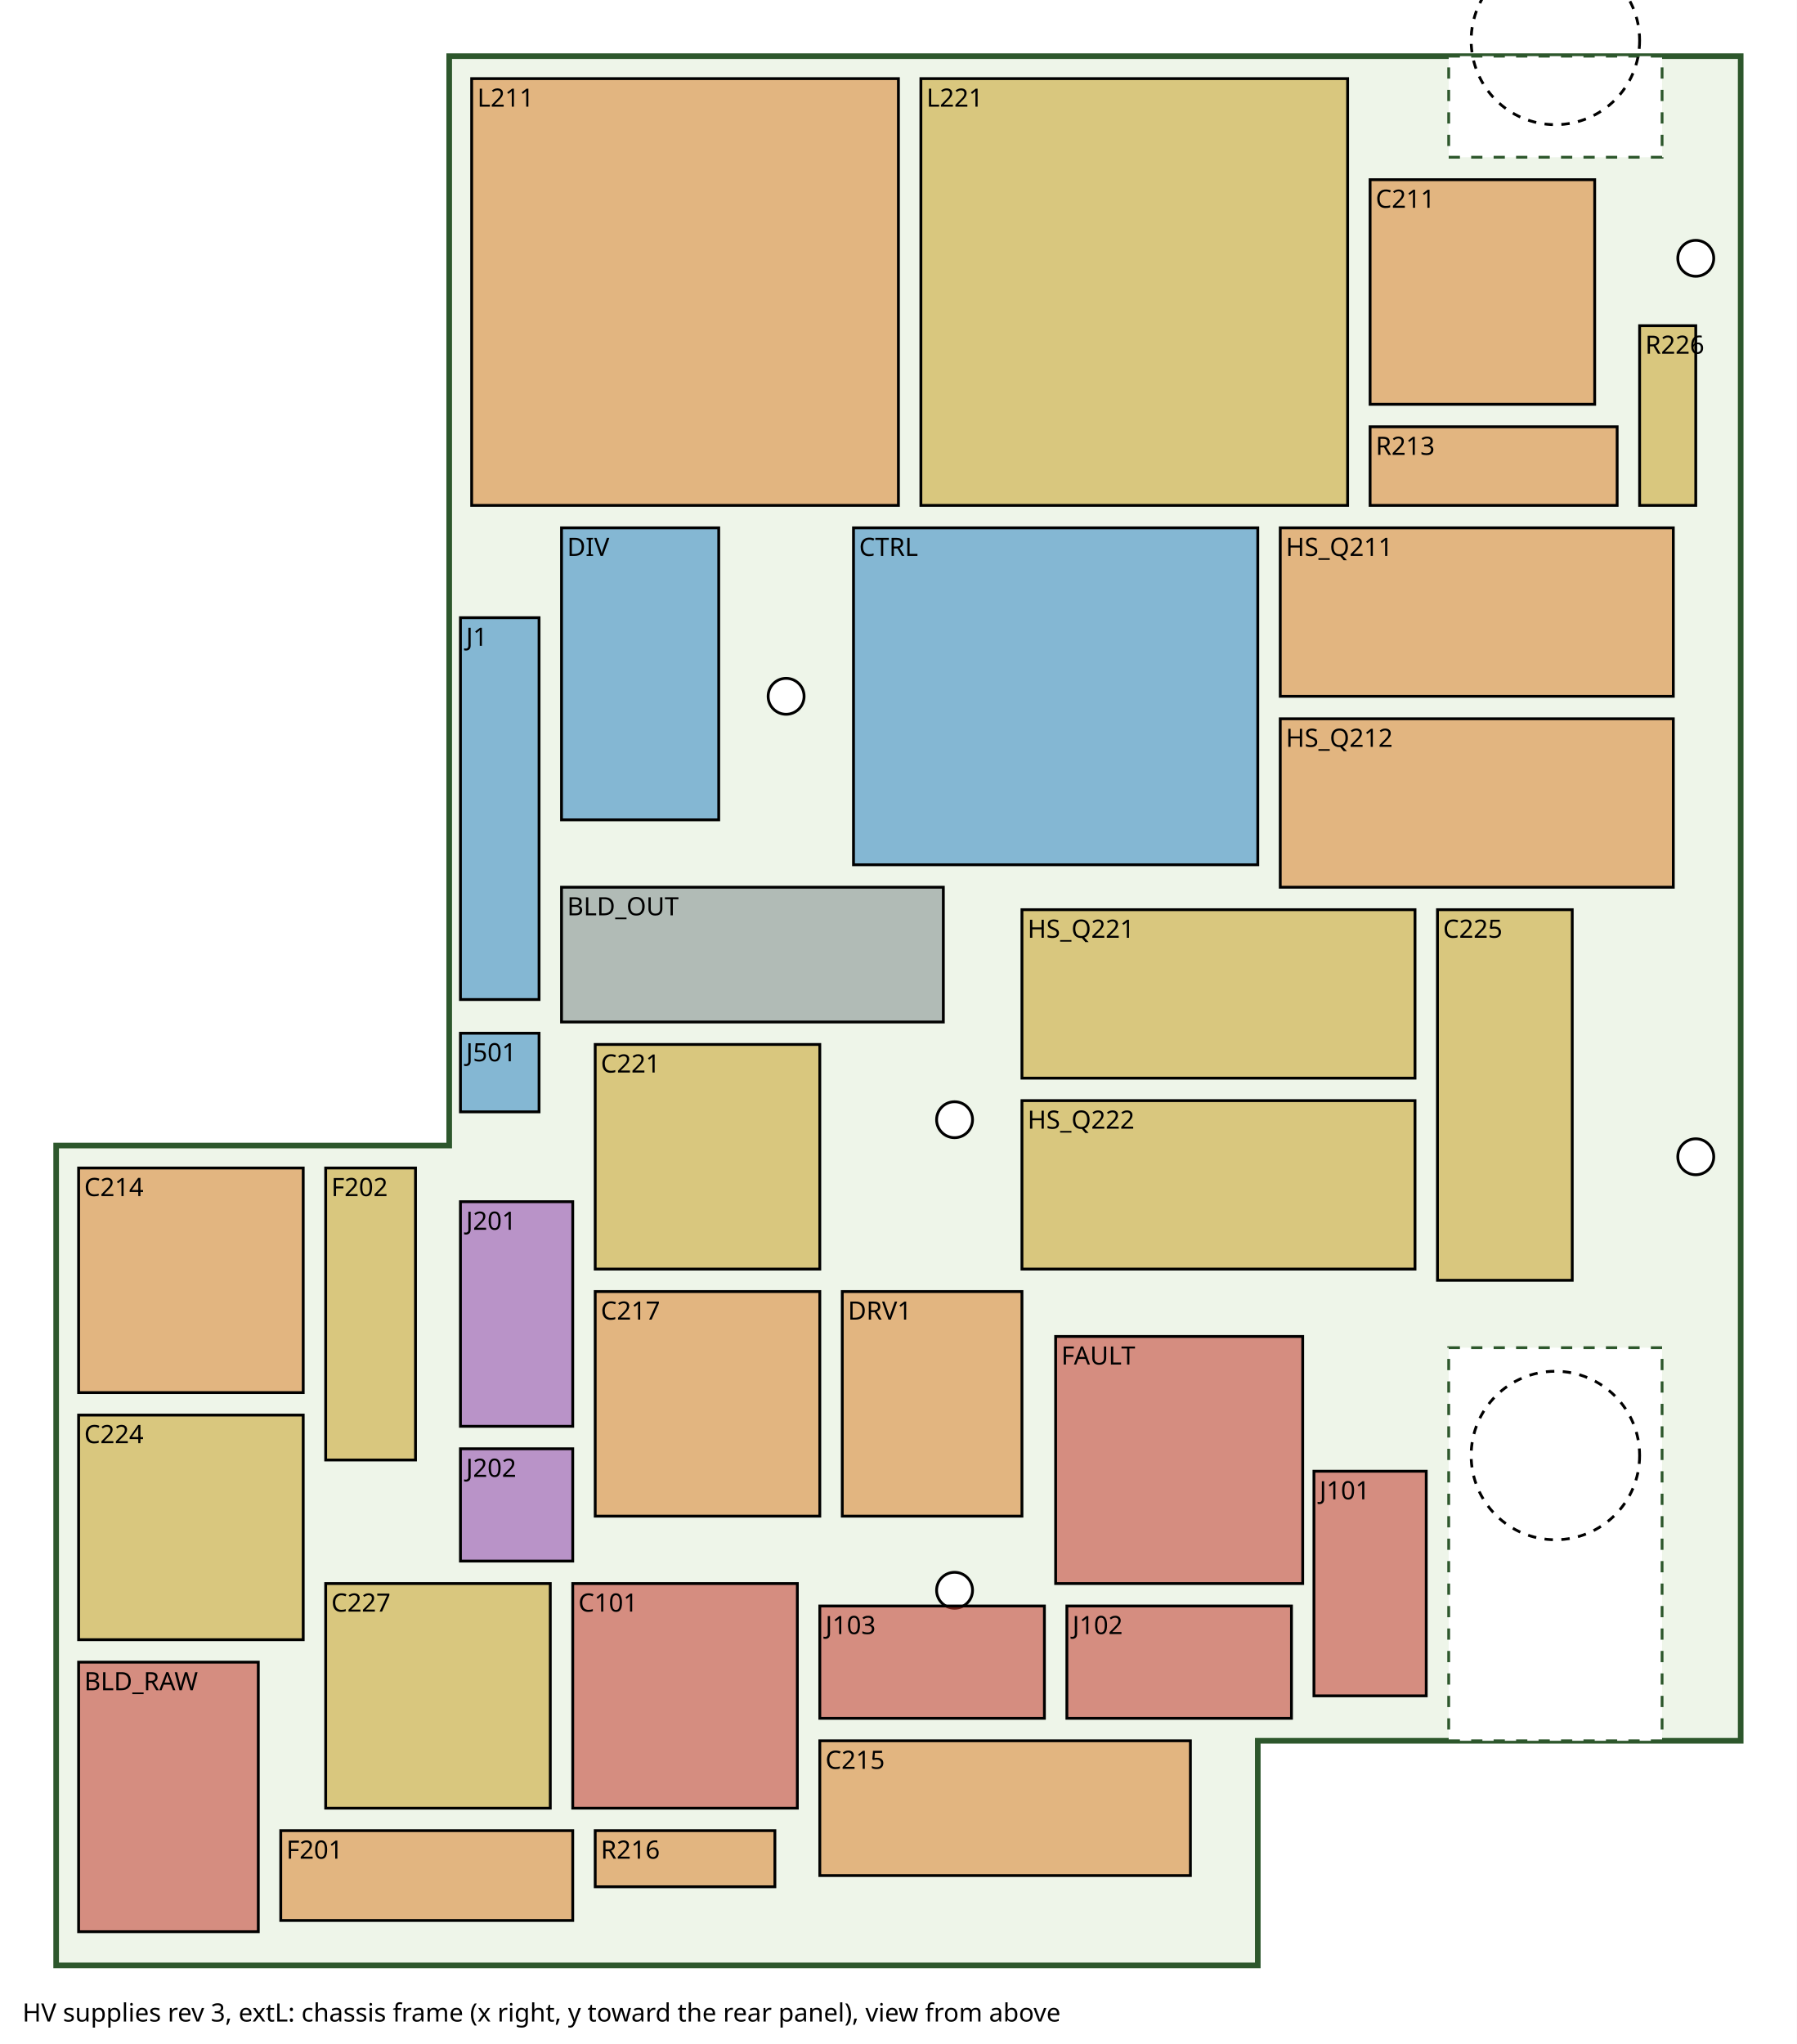
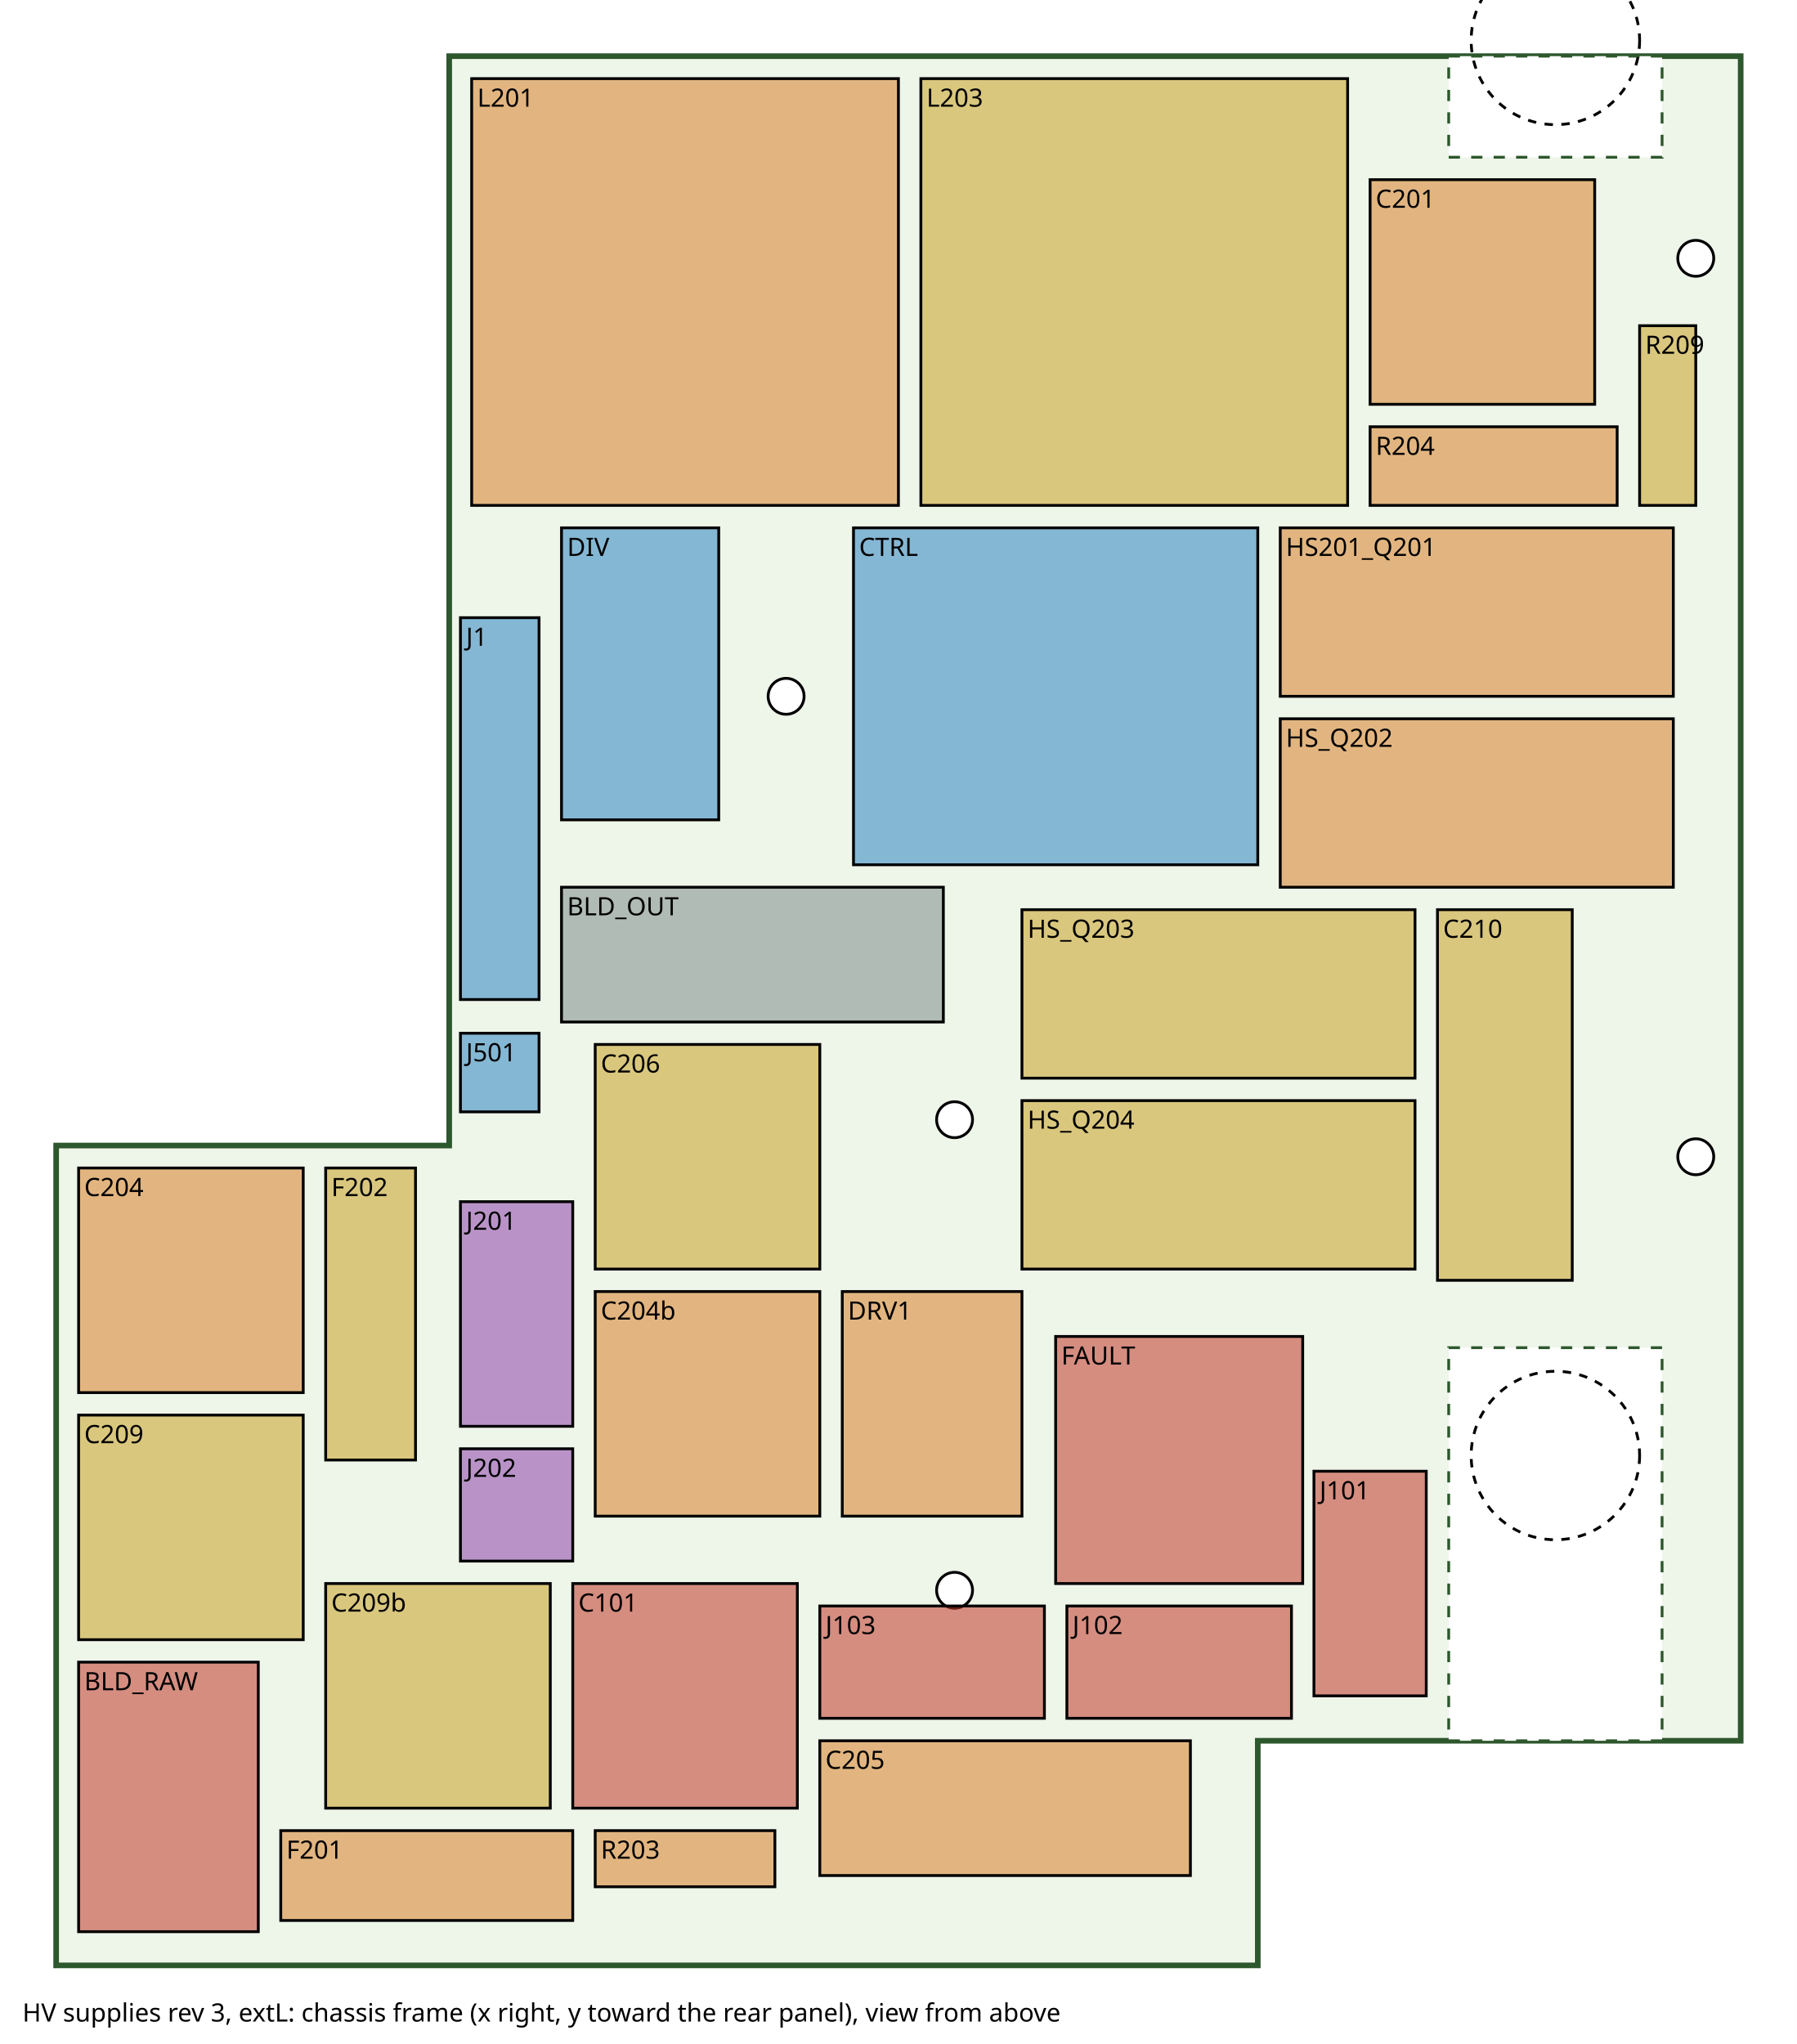
<svg xmlns="http://www.w3.org/2000/svg" width="640" height="728" viewBox="0 0 640 728" font-family="sans-serif" font-size="9">
  <rect width="640" height="728" fill="white" />
  <polygon points="160,20 620,20 620,620 448,620 448,700 20,700 20,408 160,408" fill="#eef5e9" stroke="#2d572c" stroke-width="2" />
  <rect x="516" y="20" width="76" height="36" fill="white" stroke="#2d572c" stroke-dasharray="4" />
  <rect x="516" y="480" width="76" height="140" fill="white" stroke="#2d572c" stroke-dasharray="4" />
  <circle cx="554.0" cy="14.4" r="30.0" fill="none" stroke="black" stroke-dasharray="3" />
  <circle cx="554.0" cy="518.4" r="30.0" fill="none" stroke="black" stroke-dasharray="3" />
  <circle cx="280.0" cy="248.0" r="6.4" fill="white" stroke="black" />
  <circle cx="340.0" cy="398.8" r="6.4" fill="white" stroke="black" />
  <circle cx="340.0" cy="566.4" r="6.4" fill="white" stroke="black" />
  <circle cx="604.0" cy="92.0" r="6.4" fill="white" stroke="black" />
  <circle cx="604.0" cy="412.0" r="6.4" fill="white" stroke="black" />
  <rect x="164" y="220" width="28" height="136" fill="#2e86c1" fill-opacity="0.55" stroke="black" />
  <text x="166" y="230">J1</text>
  <rect x="164" y="368" width="28" height="28" fill="#2e86c1" fill-opacity="0.55" stroke="black" />
  <text x="166" y="378">J501</text>
  <rect x="164" y="428" width="40" height="80" fill="#8e44ad" fill-opacity="0.55" stroke="black" />
  <text x="166" y="438">J201</text>
  <rect x="164" y="516" width="40" height="40" fill="#8e44ad" fill-opacity="0.55" stroke="black" />
  <text x="166" y="526">J202</text>
  <rect x="468" y="524" width="40" height="80" fill="#c0392b" fill-opacity="0.55" stroke="black" />
  <text x="470" y="534">J101</text>
  <rect x="380" y="572" width="80" height="40" fill="#c0392b" fill-opacity="0.55" stroke="black" />
  <text x="382" y="582">J102</text>
  <rect x="292" y="572" width="80" height="40" fill="#c0392b" fill-opacity="0.55" stroke="black" />
  <text x="294" y="582">J103</text>
  <rect x="376" y="476" width="88" height="88" fill="#c0392b" fill-opacity="0.55" stroke="black" />
  <text x="378" y="486">FAULT</text>
  <rect x="168" y="28" width="152" height="152" fill="#d9822b" fill-opacity="0.55" stroke="black" />
-   <text x="170" y="38">L211</text>
+   <text x="170" y="38">L201</text>
  <rect x="328" y="28" width="152" height="152" fill="#c9a227" fill-opacity="0.55" stroke="black" />
-   <text x="330" y="38">L221</text>
+   <text x="330" y="38">L203</text>
  <rect x="304" y="188" width="144" height="120" fill="#2e86c1" fill-opacity="0.55" stroke="black" />
  <text x="306" y="198">CTRL</text>
  <rect x="456" y="188" width="140" height="60" fill="#d9822b" fill-opacity="0.55" stroke="black" />
-   <text x="458" y="198">HS_Q211</text>
+   <text x="458" y="198">HS201_Q201</text>
  <rect x="456" y="256" width="140" height="60" fill="#d9822b" fill-opacity="0.55" stroke="black" />
-   <text x="458" y="266">HS_Q212</text>
+   <text x="458" y="266">HS_Q202</text>
  <rect x="364" y="324" width="140" height="60" fill="#c9a227" fill-opacity="0.55" stroke="black" />
-   <text x="366" y="334">HS_Q221</text>
+   <text x="366" y="334">HS_Q203</text>
  <rect x="364" y="392" width="140" height="60" fill="#c9a227" fill-opacity="0.55" stroke="black" />
-   <text x="366" y="402">HS_Q222</text>
+   <text x="366" y="402">HS_Q204</text>
  <rect x="200" y="316" width="136" height="48" fill="#7f8c8d" fill-opacity="0.55" stroke="black" />
  <text x="202" y="326">BLD_OUT</text>
  <rect x="488" y="64" width="80" height="80" fill="#d9822b" fill-opacity="0.55" stroke="black" />
-   <text x="490" y="74">C211</text>
+   <text x="490" y="74">C201</text>
  <rect x="212" y="372" width="80" height="80" fill="#c9a227" fill-opacity="0.55" stroke="black" />
-   <text x="214" y="382">C221</text>
+   <text x="214" y="382">C206</text>
  <rect x="28" y="416" width="80" height="80" fill="#d9822b" fill-opacity="0.55" stroke="black" />
-   <text x="30" y="426">C214</text>
+   <text x="30" y="426">C204</text>
  <rect x="212" y="460" width="80" height="80" fill="#d9822b" fill-opacity="0.55" stroke="black" />
-   <text x="214" y="470">C217</text>
+   <text x="214" y="470">C204b</text>
  <rect x="28" y="504" width="80" height="80" fill="#c9a227" fill-opacity="0.55" stroke="black" />
-   <text x="30" y="514">C224</text>
+   <text x="30" y="514">C209</text>
  <rect x="116" y="564" width="80" height="80" fill="#c9a227" fill-opacity="0.55" stroke="black" />
-   <text x="118" y="574">C227</text>
+   <text x="118" y="574">C209b</text>
  <rect x="204" y="564" width="80" height="80" fill="#c0392b" fill-opacity="0.55" stroke="black" />
  <text x="206" y="574">C101</text>
  <rect x="292" y="620" width="132" height="48" fill="#d9822b" fill-opacity="0.55" stroke="black" />
-   <text x="294" y="630">C215</text>
+   <text x="294" y="630">C205</text>
  <rect x="512" y="324" width="48" height="132" fill="#c9a227" fill-opacity="0.55" stroke="black" />
-   <text x="514" y="334">C225</text>
+   <text x="514" y="334">C210</text>
  <rect x="28" y="592" width="64" height="96" fill="#c0392b" fill-opacity="0.55" stroke="black" />
  <text x="30" y="602">BLD_RAW</text>
  <rect x="200" y="188" width="56" height="104" fill="#2e86c1" fill-opacity="0.55" stroke="black" />
  <text x="202" y="198">DIV</text>
  <rect x="300" y="460" width="64" height="80" fill="#d9822b" fill-opacity="0.55" stroke="black" />
  <text x="302" y="470">DRV1</text>
  <rect x="100" y="652" width="104" height="32" fill="#d9822b" fill-opacity="0.55" stroke="black" />
  <text x="102" y="662">F201</text>
  <rect x="116" y="416" width="32" height="104" fill="#c9a227" fill-opacity="0.55" stroke="black" />
  <text x="118" y="426">F202</text>
  <rect x="488" y="152" width="88" height="28" fill="#d9822b" fill-opacity="0.55" stroke="black" />
-   <text x="490" y="162">R213</text>
+   <text x="490" y="162">R204</text>
  <rect x="212" y="652" width="64" height="20" fill="#d9822b" fill-opacity="0.55" stroke="black" />
-   <text x="214" y="662">R216</text>
+   <text x="214" y="662">R203</text>
  <rect x="584" y="116" width="20" height="64" fill="#c9a227" fill-opacity="0.55" stroke="black" />
-   <text x="586" y="126">R226</text>
+   <text x="586" y="126">R209</text>
  <text x="8" y="720">HV supplies rev 3, extL: chassis frame (x right, y toward the rear panel), view from above</text>
</svg>
